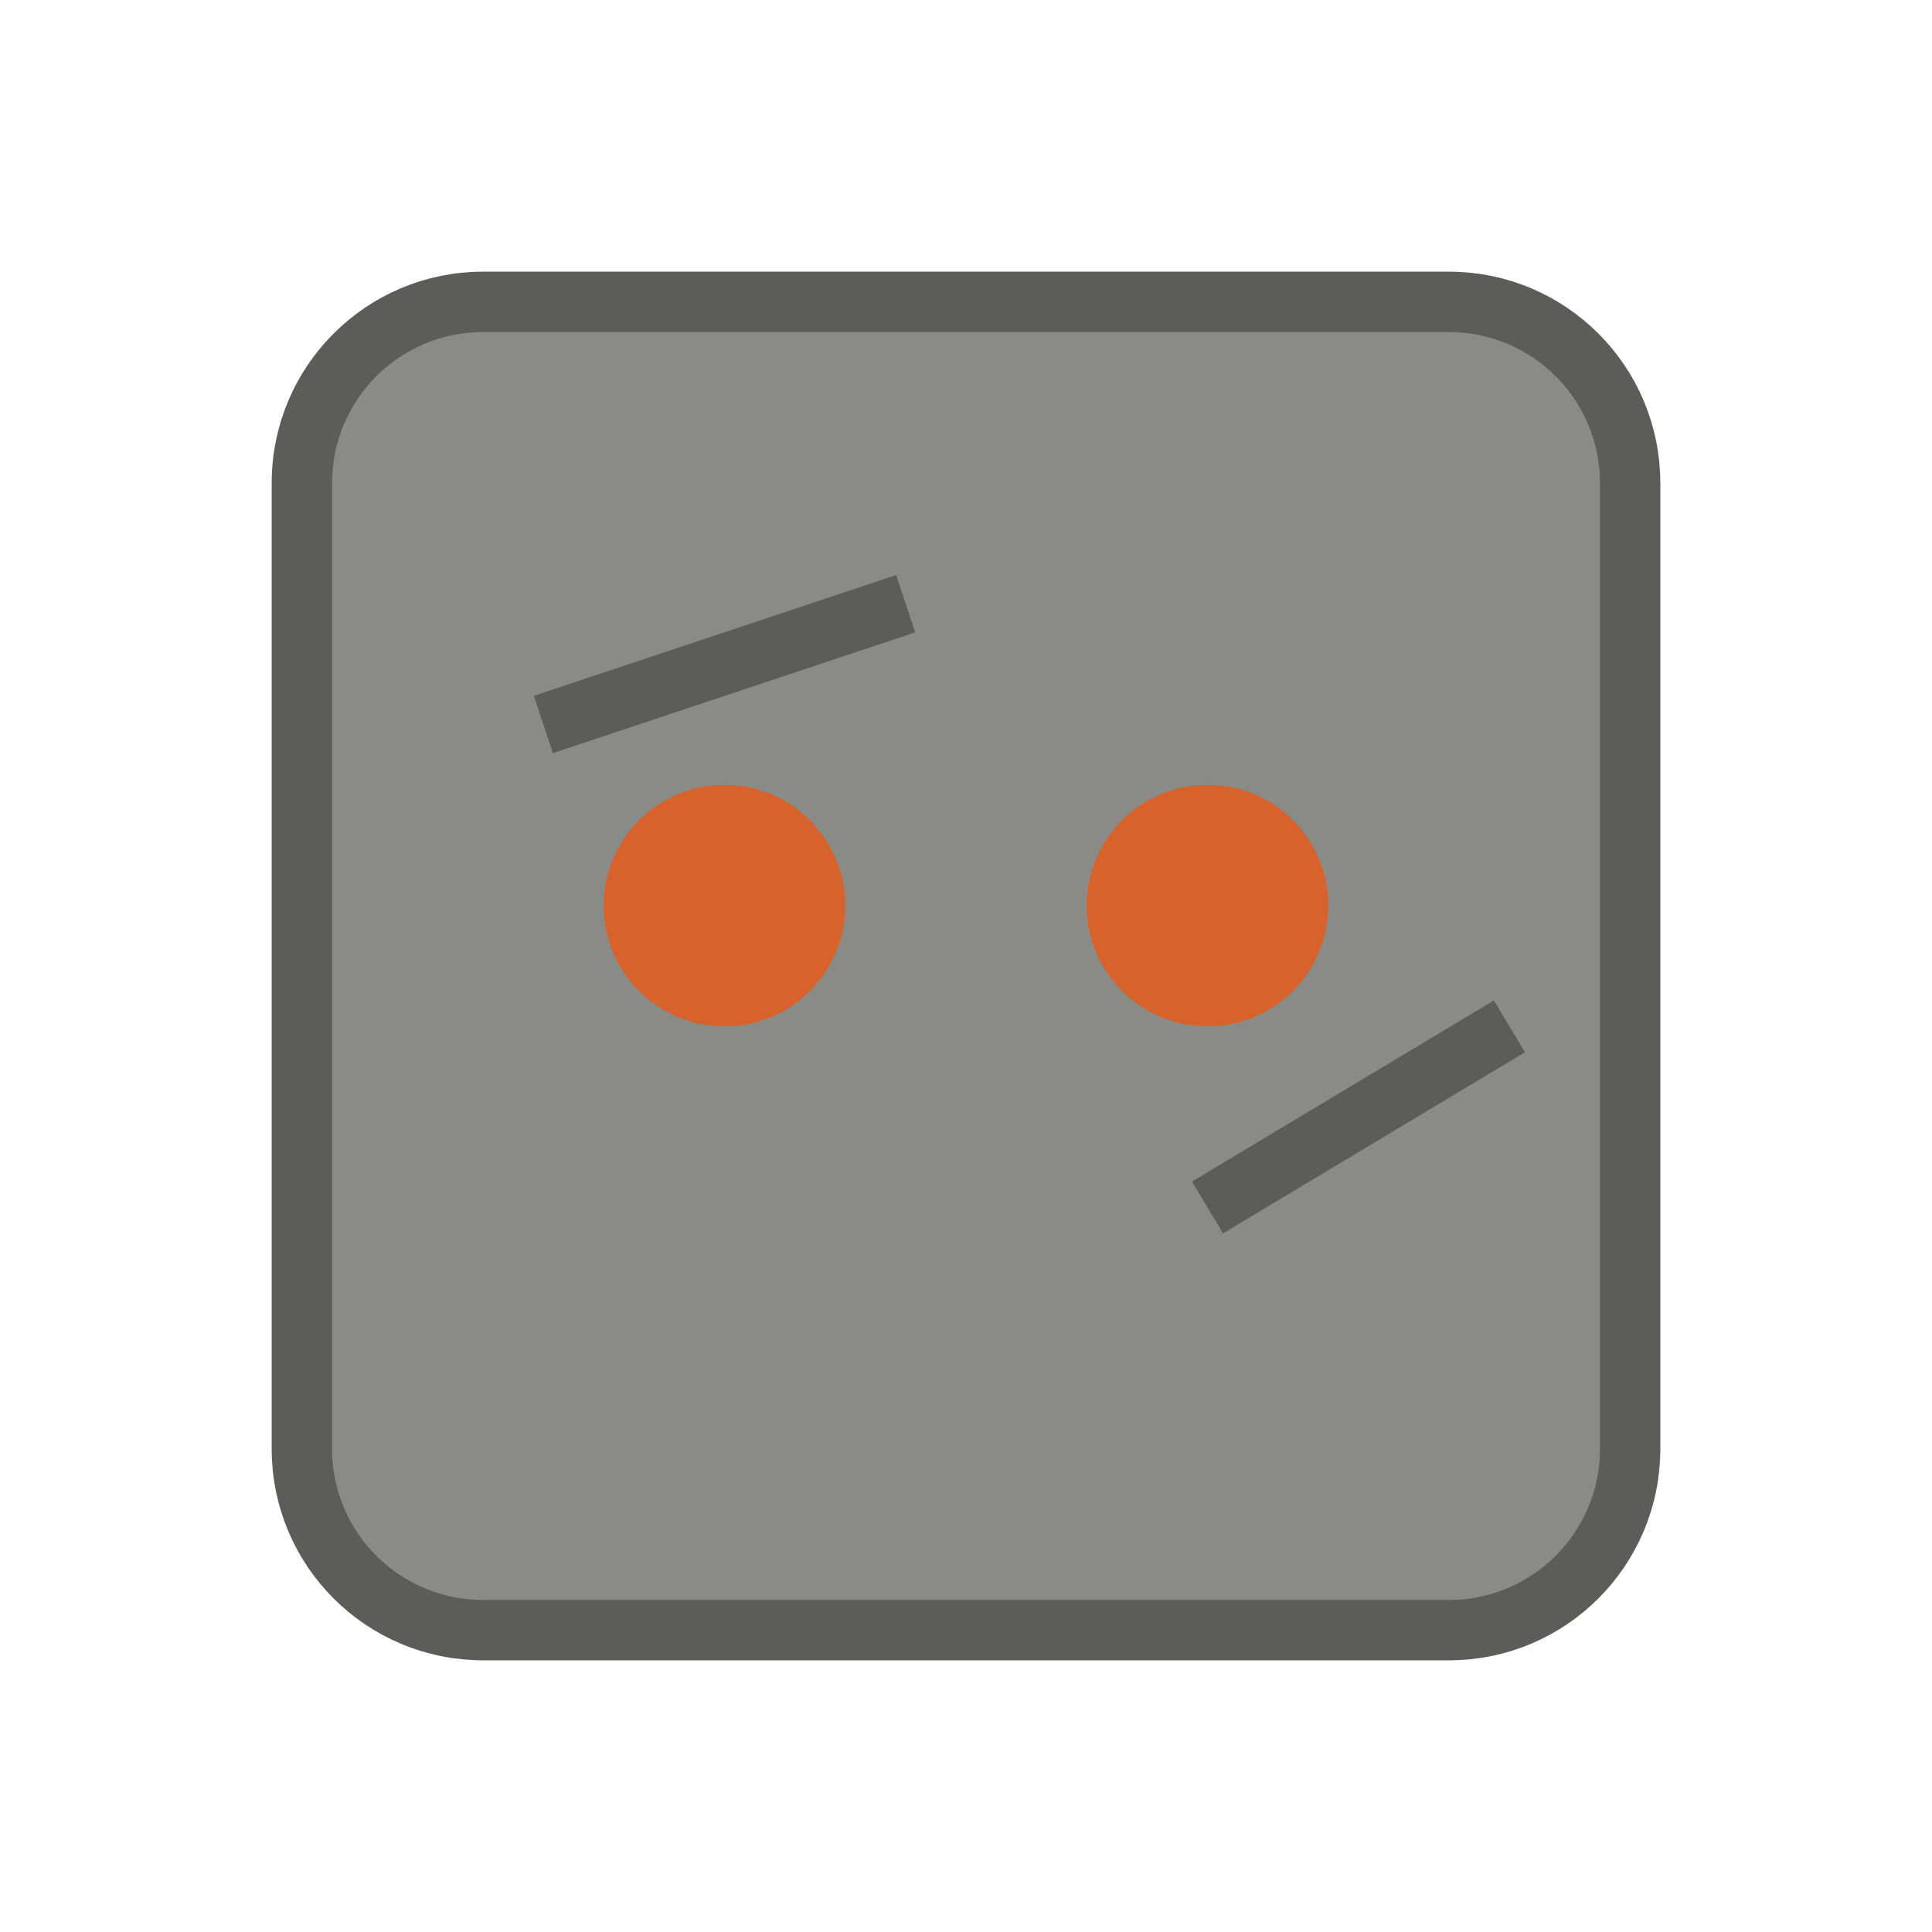
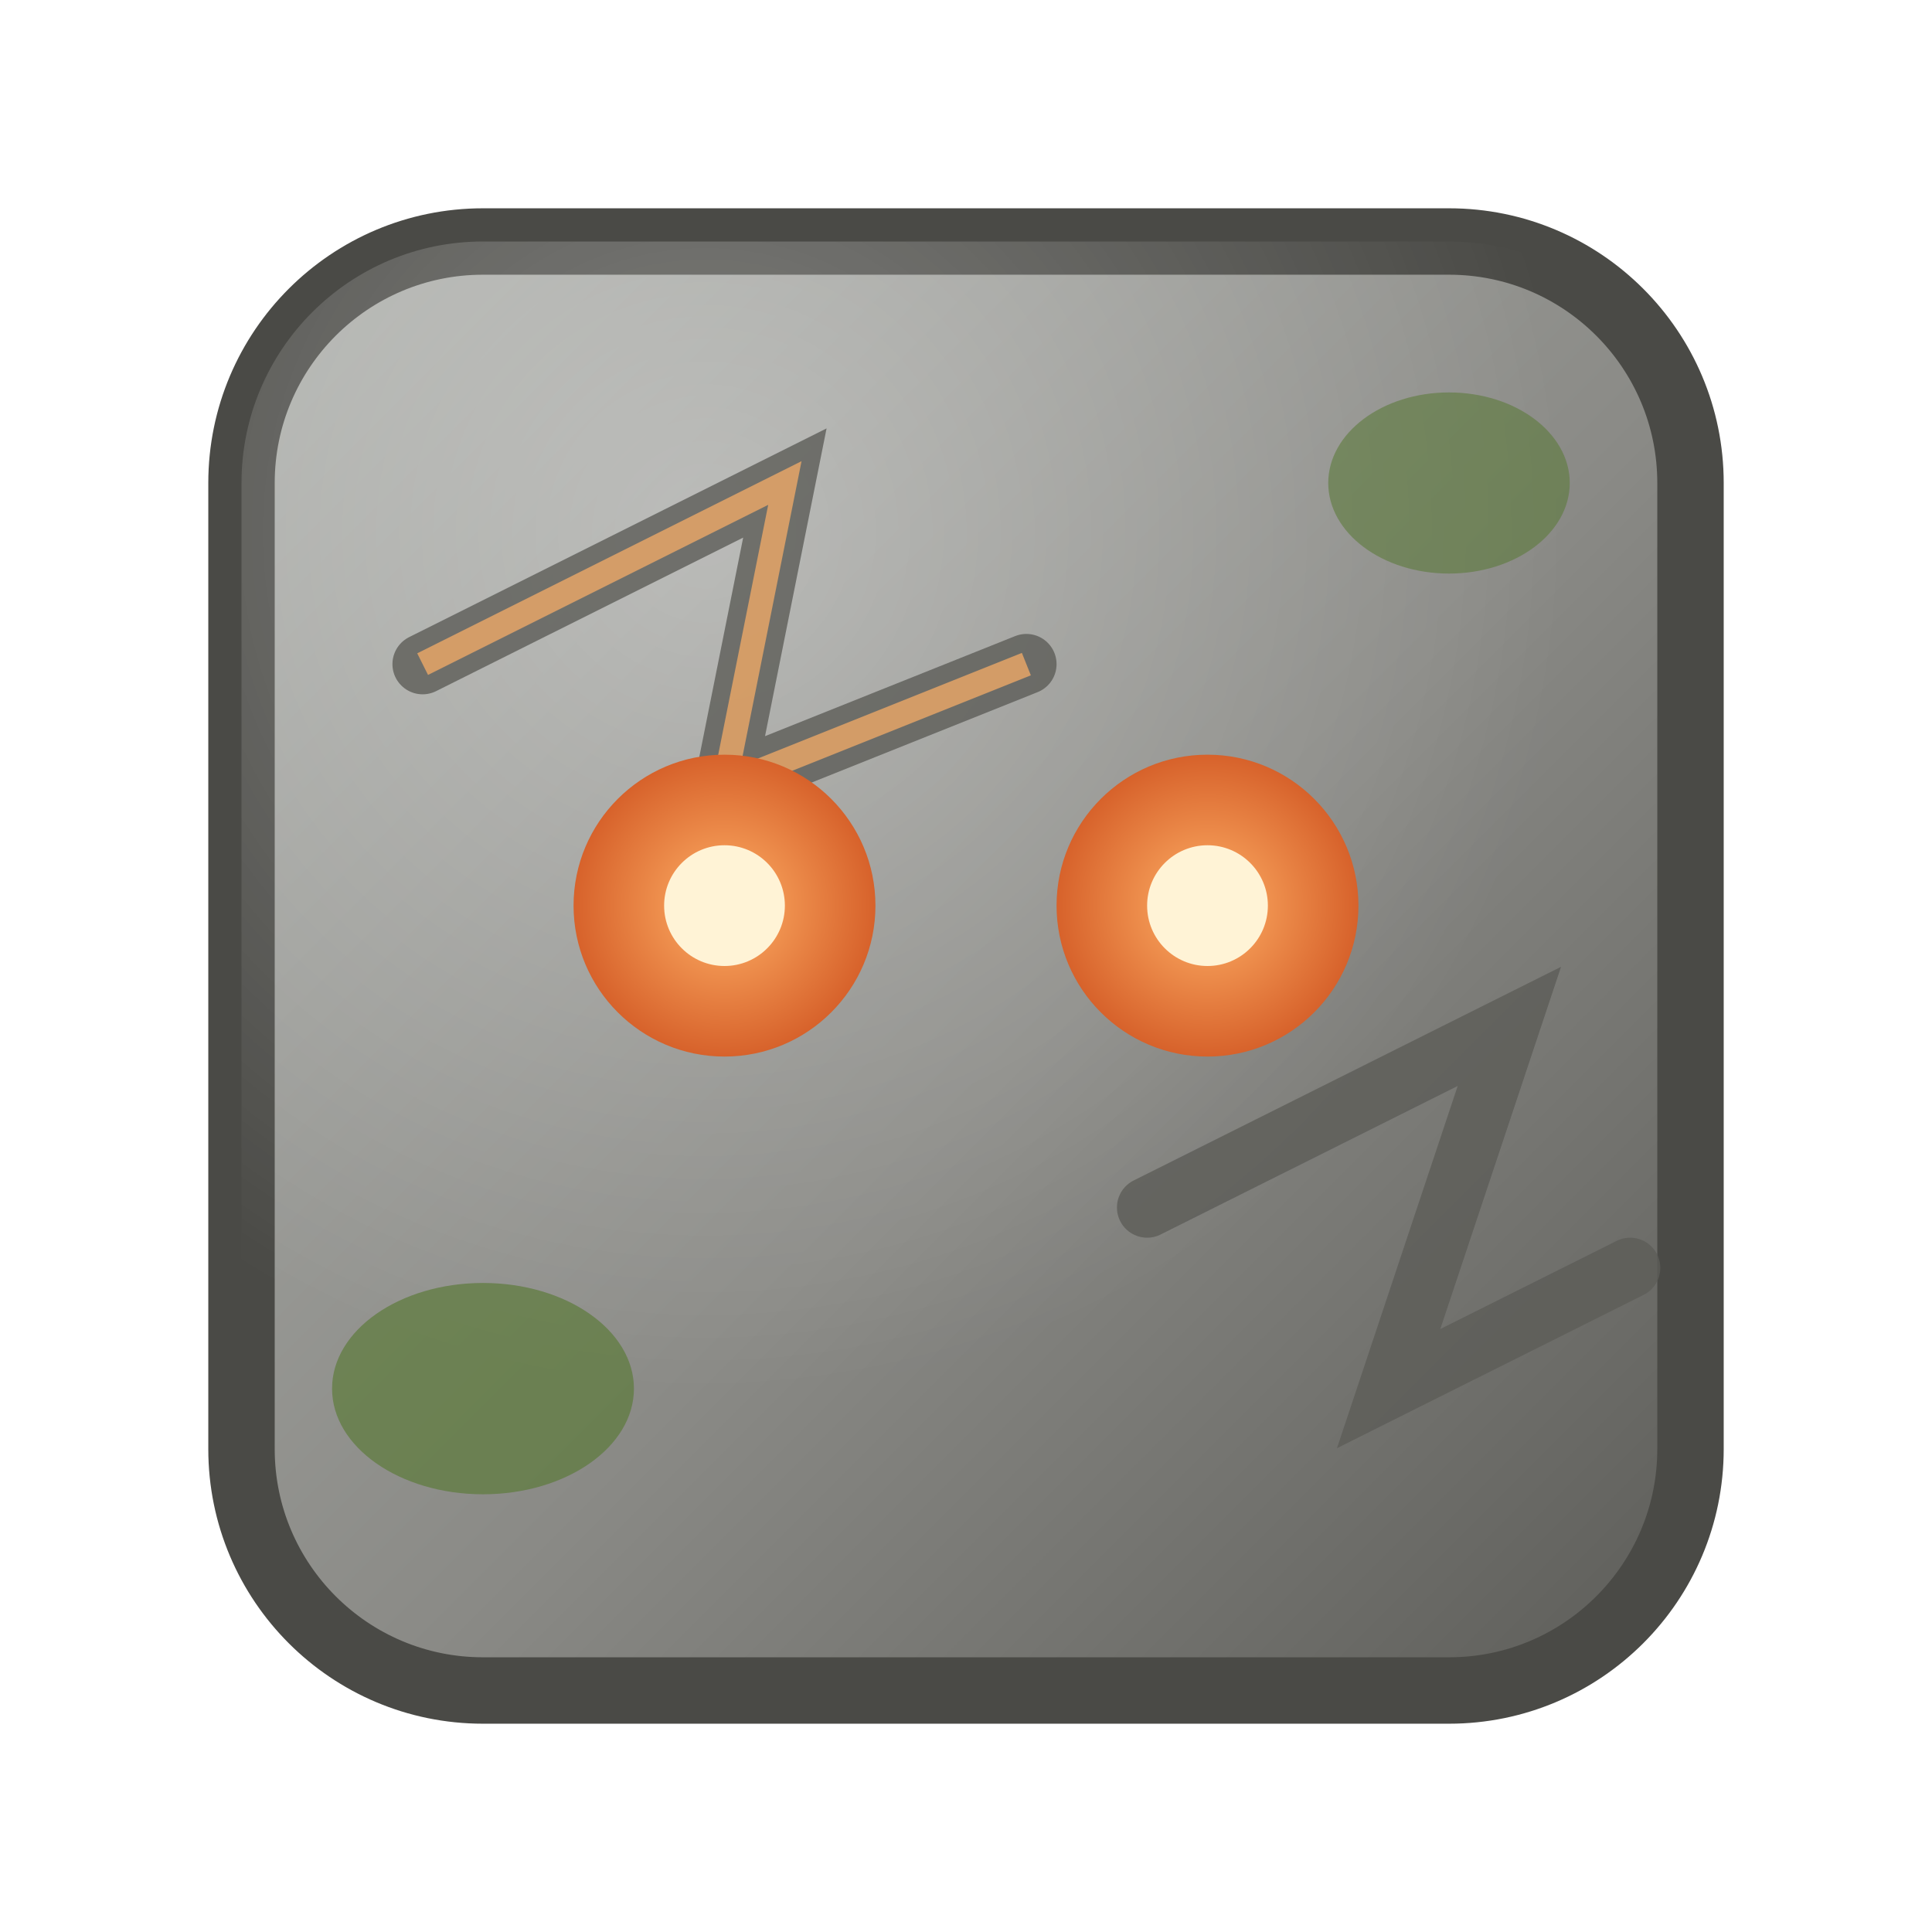
<svg xmlns="http://www.w3.org/2000/svg" viewBox="0 0 64 64">
-   <rect x="10" y="10" width="44" height="44" rx="6" fill="#8a8a86" stroke="#5c5c58" stroke-width="2" />
-   <line x1="18" y1="24" x2="30" y2="20" stroke="#5c5c58" stroke-width="2" />
-   <line x1="40" y1="40" x2="50" y2="34" stroke="#5c5c58" stroke-width="2" />
-   <circle cx="24" cy="30" r="4" fill="#d7622b" />
-   <circle cx="40" cy="30" r="4" fill="#d7622b" />
+   <defs>
+     <linearGradient id="stone" x1="0%" y1="0%" x2="100%" y2="100%">
+       <stop offset="0%" stop-color="#aeb0ac" />
+       <stop offset="55%" stop-color="#8a8a86" />
+       <stop offset="100%" stop-color="#5c5c58" />
+     </linearGradient>
+     <radialGradient id="gloss" cx="32%" cy="20%" r="60%">
+       <stop offset="0%" stop-color="#ffffff" stop-opacity="0.3" />
+       <stop offset="100%" stop-color="#ffffff" stop-opacity="0" />
+     </radialGradient>
+     <radialGradient id="glow" cx="50%" cy="50%" r="50%">
+       <stop offset="0%" stop-color="#ffb066" />
+       <stop offset="100%" stop-color="#d7622b" />
+     </radialGradient>
+   </defs>
+   <rect x="8" y="8" width="48" height="48" rx="8" fill="url(#stone)" stroke="#4a4a46" stroke-width="2.2" />
+   <rect x="8" y="8" width="48" height="48" rx="8" fill="url(#gloss)" />
+   <path d="M14 22 L26 16 L24 26 L34 22" stroke="#5c5c58" stroke-width="2" fill="none" stroke-linecap="round" opacity="0.8" />
+   <path d="M38 40 L50 34 L46 46 L54 42" stroke="#5c5c58" stroke-width="2" fill="none" stroke-linecap="round" opacity="0.8" />
+   <path d="M14 22 L26 16 L24 26 L34 22" stroke="#ffb066" stroke-width="0.8" fill="none" opacity="0.7" />
+   <ellipse cx="16" cy="46" rx="5" ry="3.5" fill="#5c7a3a" opacity="0.7" />
+   <ellipse cx="48" cy="16" rx="4" ry="3" fill="#5c7a3a" opacity="0.6" />
+   <circle cx="24" cy="30" r="5" fill="url(#glow)" />
+   <circle cx="40" cy="30" r="5" fill="url(#glow)" />
+   <circle cx="24" cy="30" r="2" fill="#fff3d6" />
+   <circle cx="40" cy="30" r="2" fill="#fff3d6" />
</svg>
